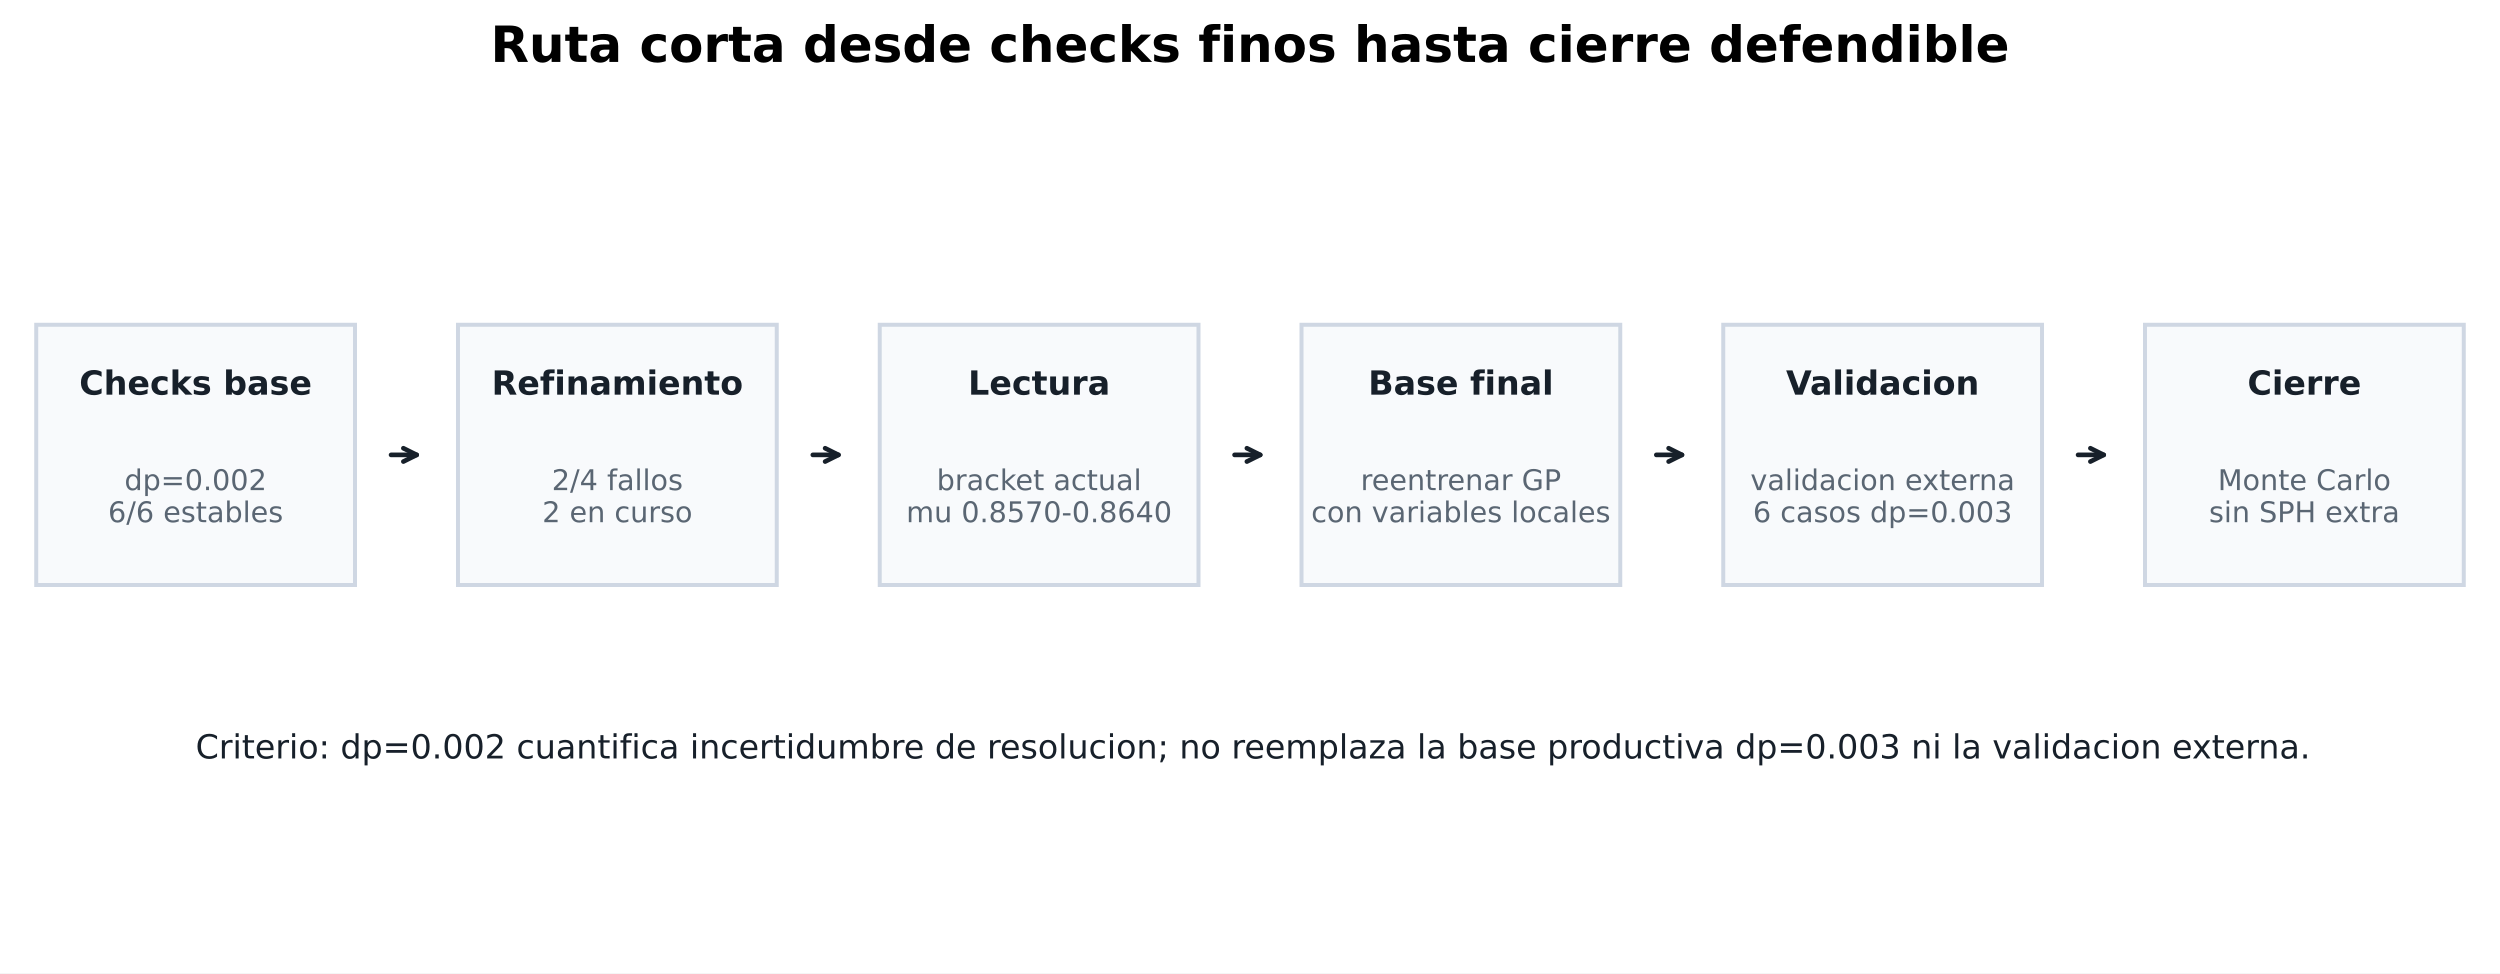
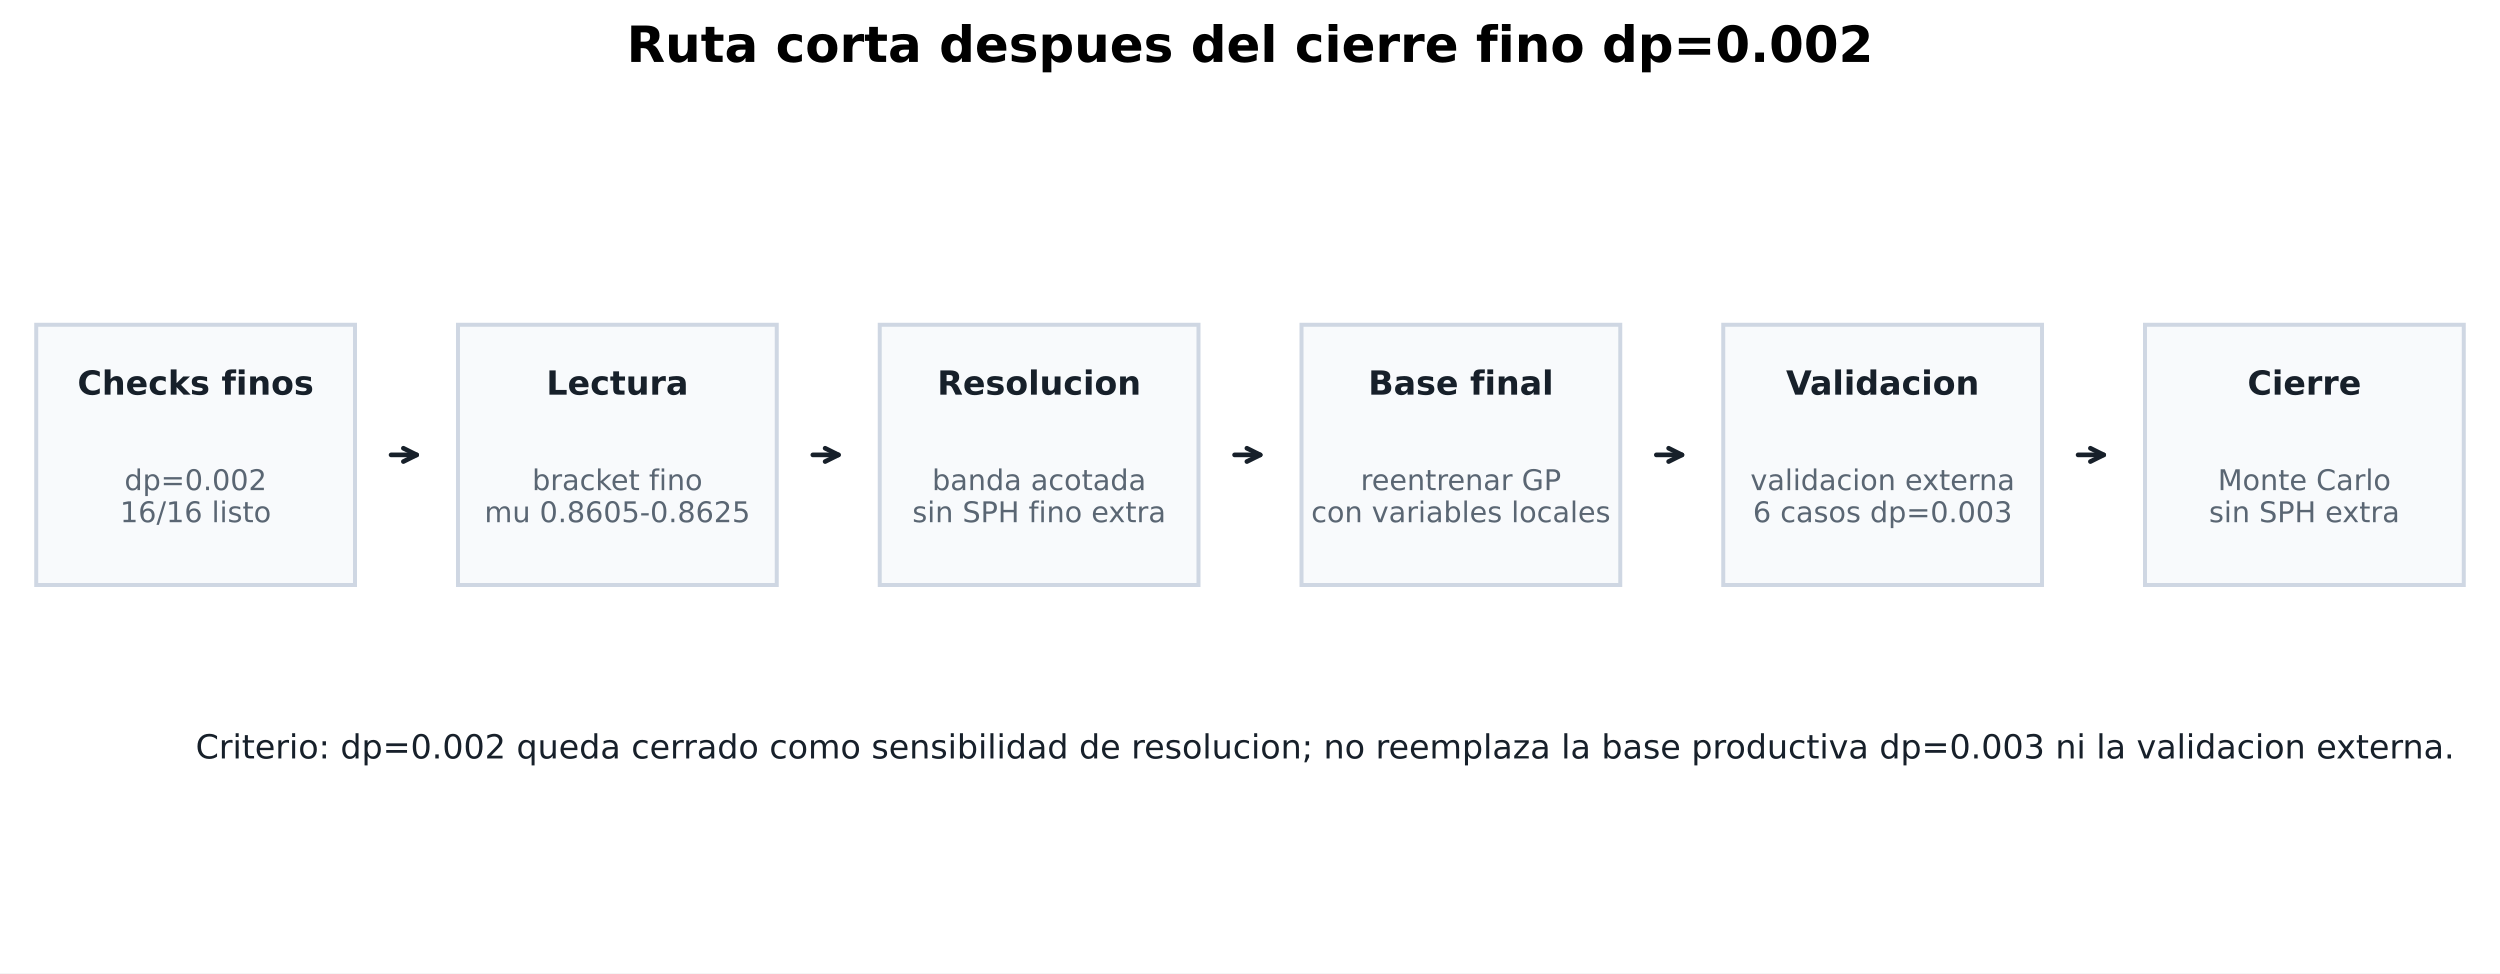
<svg xmlns="http://www.w3.org/2000/svg" width="750.96pt" height="292.366pt" viewBox="0 0 750.96 292.366" version="1.1">
  <defs>
    <style type="text/css">*{stroke-linejoin: round; stroke-linecap: butt}</style>
  </defs>
  <g id="figure_1">
    <g id="patch_1">
      <path d="M 0 292.366  L 750.96 292.366  L 750.96 0  L 0 0  z " style="fill: #ffffff" />
    </g>
    <g id="axes_1">
      <g id="patch_2">
-         <path d="M 10.883 175.727  L 106.636 175.727  L 106.636 97.557  L 10.883 97.557  z " clip-path="url(#pc9dd0eec0f)" style="fill: #f8fafc; stroke: #cfd7e3; stroke-width: 1.2; stroke-linejoin: miter" />
+         <path d="M 10.883 175.727  L 106.636 175.727  L 106.636 97.557  L 10.883 97.557  z " clip-path="url(#p53e3c8a456)" style="fill: #f8fafc; stroke: #cfd7e3; stroke-width: 1.2; stroke-linejoin: miter" />
      </g>
      <g id="patch_3">
-         <path d="M 137.571 175.727  L 233.324 175.727  L 233.324 97.557  L 137.571 97.557  z " clip-path="url(#pc9dd0eec0f)" style="fill: #f8fafc; stroke: #cfd7e3; stroke-width: 1.2; stroke-linejoin: miter" />
+         <path d="M 137.571 175.727  L 233.324 175.727  L 233.324 97.557  L 137.571 97.557  z " clip-path="url(#p53e3c8a456)" style="fill: #f8fafc; stroke: #cfd7e3; stroke-width: 1.2; stroke-linejoin: miter" />
      </g>
      <g id="patch_4">
-         <path d="M 264.259 175.727  L 360.012 175.727  L 360.012 97.557  L 264.259 97.557  z " clip-path="url(#pc9dd0eec0f)" style="fill: #f8fafc; stroke: #cfd7e3; stroke-width: 1.2; stroke-linejoin: miter" />
+         <path d="M 264.259 175.727  L 360.012 175.727  L 360.012 97.557  L 264.259 97.557  z " clip-path="url(#p53e3c8a456)" style="fill: #f8fafc; stroke: #cfd7e3; stroke-width: 1.2; stroke-linejoin: miter" />
      </g>
      <g id="patch_5">
-         <path d="M 390.948 175.727  L 486.701 175.727  L 486.701 97.557  L 390.948 97.557  z " clip-path="url(#pc9dd0eec0f)" style="fill: #f8fafc; stroke: #cfd7e3; stroke-width: 1.2; stroke-linejoin: miter" />
+         <path d="M 390.948 175.727  L 486.701 175.727  L 486.701 97.557  L 390.948 97.557  z " clip-path="url(#p53e3c8a456)" style="fill: #f8fafc; stroke: #cfd7e3; stroke-width: 1.2; stroke-linejoin: miter" />
      </g>
      <g id="patch_6">
-         <path d="M 517.636 175.727  L 613.389 175.727  L 613.389 97.557  L 517.636 97.557  z " clip-path="url(#pc9dd0eec0f)" style="fill: #f8fafc; stroke: #cfd7e3; stroke-width: 1.2; stroke-linejoin: miter" />
+         <path d="M 517.636 175.727  L 613.389 175.727  L 613.389 97.557  L 517.636 97.557  z " clip-path="url(#p53e3c8a456)" style="fill: #f8fafc; stroke: #cfd7e3; stroke-width: 1.2; stroke-linejoin: miter" />
      </g>
      <g id="patch_7">
-         <path d="M 644.324 175.727  L 740.077 175.727  L 740.077 97.557  L 644.324 97.557  z " clip-path="url(#pc9dd0eec0f)" style="fill: #f8fafc; stroke: #cfd7e3; stroke-width: 1.2; stroke-linejoin: miter" />
+         <path d="M 644.324 175.727  L 740.077 175.727  L 740.077 97.557  L 644.324 97.557  z " clip-path="url(#p53e3c8a456)" style="fill: #f8fafc; stroke: #cfd7e3; stroke-width: 1.2; stroke-linejoin: miter" />
      </g>
      <g id="text_1">
-         <text style="fill: #17202a; font: 700 10px 'DejaVu Sans'; text-anchor: middle" x="58.759" y="118.556" transform="rotate(-0 58.7592 118.5558)">Checks base</text>
+         <text style="fill: #17202a; font: 700 10px 'DejaVu Sans'; text-anchor: middle" x="58.759" y="118.556" transform="rotate(-0 58.7592 118.5558)">Checks finos</text>
      </g>
      <g id="text_2">
        <text style="fill: #5a6673; font: 8.6px 'DejaVu Sans'" transform="translate(37.38618 147.2283)">dp=0.002</text>
-         <text style="fill: #5a6673; font: 8.6px 'DejaVu Sans'" transform="translate(32.45529 156.8584)">6/6 estables</text>
+         <text style="fill: #5a6673; font: 8.6px 'DejaVu Sans'" transform="translate(36.05453 156.8584)">16/16 listo</text>
      </g>
      <g id="patch_8">
        <path d="M 117.471 136.642  Q 122.103 136.642 125.168 136.642  " style="fill: none; stroke: #17202a; stroke-width: 1.4; stroke-linecap: round" />
        <path d="M 121.168 134.642  L 125.168 136.642  L 121.168 138.642  " style="fill: none; stroke: #17202a; stroke-width: 1.4; stroke-linecap: round" />
      </g>
      <g id="text_3">
-         <text style="fill: #17202a; font: 700 10px 'DejaVu Sans'; text-anchor: middle" x="185.448" y="118.556" transform="rotate(-0 185.4475 118.5558)">Refinamiento</text>
+         <text style="fill: #17202a; font: 700 10px 'DejaVu Sans'; text-anchor: middle" x="185.448" y="118.556" transform="rotate(-0 185.4475 118.5558)">Lectura</text>
      </g>
      <g id="text_4">
-         <text style="fill: #5a6673; font: 8.6px 'DejaVu Sans'" transform="translate(165.7515 147.2283)">2/4 fallos</text>
-         <text style="fill: #5a6673; font: 8.6px 'DejaVu Sans'" transform="translate(162.8792 156.8584)">2 en curso</text>
+         <text style="fill: #5a6673; font: 8.6px 'DejaVu Sans'" transform="translate(159.8538 147.2283)">bracket fino</text>
+         <text style="fill: #5a6673; font: 8.6px 'DejaVu Sans'" transform="translate(145.524 156.8584)">mu 0.8605-0.8625</text>
      </g>
      <g id="patch_9">
        <path d="M 244.16 136.642  Q 248.791 136.642 251.857 136.642  " style="fill: none; stroke: #17202a; stroke-width: 1.4; stroke-linecap: round" />
        <path d="M 247.857 134.642  L 251.857 136.642  L 247.857 138.642  " style="fill: none; stroke: #17202a; stroke-width: 1.4; stroke-linecap: round" />
      </g>
      <g id="text_5">
-         <text style="fill: #17202a; font: 700 10px 'DejaVu Sans'; text-anchor: middle" x="312.136" y="118.556" transform="rotate(-0 312.1358 118.5558)">Lectura</text>
+         <text style="fill: #17202a; font: 700 10px 'DejaVu Sans'; text-anchor: middle" x="312.136" y="118.556" transform="rotate(-0 312.1358 118.5558)">Resolucion</text>
      </g>
      <g id="text_6">
-         <text style="fill: #5a6673; font: 8.6px 'DejaVu Sans'" transform="translate(281.3667 147.2283)">bracket actual</text>
-         <text style="fill: #5a6673; font: 8.6px 'DejaVu Sans'" transform="translate(272.2124 156.8584)">mu 0.8570-0.8640</text>
+         <text style="fill: #5a6673; font: 8.6px 'DejaVu Sans'" transform="translate(279.998 147.2283)">banda acotada</text>
+         <text style="fill: #5a6673; font: 8.6px 'DejaVu Sans'" transform="translate(274.0513 156.8584)">sin SPH fino extra</text>
      </g>
      <g id="patch_10">
        <path d="M 370.848 136.642  Q 375.479 136.642 378.545 136.642  " style="fill: none; stroke: #17202a; stroke-width: 1.4; stroke-linecap: round" />
        <path d="M 374.545 134.642  L 378.545 136.642  L 374.545 138.642  " style="fill: none; stroke: #17202a; stroke-width: 1.4; stroke-linecap: round" />
      </g>
      <g id="text_7">
        <text style="fill: #17202a; font: 700 10px 'DejaVu Sans'; text-anchor: middle" x="438.824" y="118.556" transform="rotate(-0 438.8242 118.5558)">Base final</text>
      </g>
      <g id="text_8">
        <text style="fill: #5a6673; font: 8.6px 'DejaVu Sans'" transform="translate(408.7148 147.2283)">reentrenar GP</text>
        <text style="fill: #5a6673; font: 8.6px 'DejaVu Sans'" transform="translate(393.8771 156.8584)">con variables locales</text>
      </g>
      <g id="patch_11">
        <path d="M 497.536 136.642  Q 502.168 136.642 505.233 136.642  " style="fill: none; stroke: #17202a; stroke-width: 1.4; stroke-linecap: round" />
        <path d="M 501.233 134.642  L 505.233 136.642  L 501.233 138.642  " style="fill: none; stroke: #17202a; stroke-width: 1.4; stroke-linecap: round" />
      </g>
      <g id="text_9">
        <text style="fill: #17202a; font: 700 10px 'DejaVu Sans'; text-anchor: middle" x="565.512" y="118.556" transform="rotate(-0 565.5125 118.5558)">Validacion</text>
      </g>
      <g id="text_10">
        <text style="fill: #5a6673; font: 8.6px 'DejaVu Sans'" transform="translate(525.7966 147.2283)">validacion externa</text>
        <text style="fill: #5a6673; font: 8.6px 'DejaVu Sans'" transform="translate(526.5599 156.8584)">6 casos dp=0.003</text>
      </g>
      <g id="patch_12">
        <path d="M 624.225 136.642  Q 628.856 136.642 631.922 136.642  " style="fill: none; stroke: #17202a; stroke-width: 1.4; stroke-linecap: round" />
        <path d="M 627.922 134.642  L 631.922 136.642  L 627.922 138.642  " style="fill: none; stroke: #17202a; stroke-width: 1.4; stroke-linecap: round" />
      </g>
      <g id="text_11">
        <text style="fill: #17202a; font: 700 10px 'DejaVu Sans'; text-anchor: middle" x="692.201" y="118.556" transform="rotate(-0 692.2008 118.5558)">Cierre</text>
      </g>
      <g id="text_12">
        <text style="fill: #5a6673; font: 8.6px 'DejaVu Sans'" transform="translate(666.2053 147.2283)">Monte Carlo</text>
        <text style="fill: #5a6673; font: 8.6px 'DejaVu Sans'" transform="translate(663.5473 156.8584)">sin SPH extra</text>
      </g>
      <g id="text_13">
-         <text style="fill: #17202a; font: 10px 'DejaVu Sans'; text-anchor: start" x="58.759" y="227.841" transform="rotate(-0 58.7592 227.8407)">Criterio: dp=0.002 cuantifica incertidumbre de resolucion; no reemplaza la base productiva dp=0.003 ni la validacion externa.</text>
+         <text style="fill: #17202a; font: 10px 'DejaVu Sans'; text-anchor: start" x="58.759" y="227.841" transform="rotate(-0 58.7592 227.8407)">Criterio: dp=0.002 queda cerrado como sensibilidad de resolucion; no reemplaza la base productiva dp=0.003 ni la validacion externa.</text>
      </g>
      <g id="text_14">
-         <text style="font: 700 15px 'DejaVu Sans'; text-anchor: middle" x="375.48" y="18.598" transform="rotate(-0 375.48 18.59766)">Ruta corta desde checks finos hasta cierre defendible</text>
+         <text style="font: 700 15px 'DejaVu Sans'; text-anchor: middle" x="375.48" y="18.598" transform="rotate(-0 375.48 18.59766)">Ruta corta despues del cierre fino dp=0.002</text>
      </g>
    </g>
  </g>
  <defs>
-     <clipPath id="pc9dd0eec0f">
+     <clipPath id="p53e3c8a456">
      <rect x="7.2" y="24.598" width="736.56" height="260.568" />
    </clipPath>
  </defs>
</svg>
